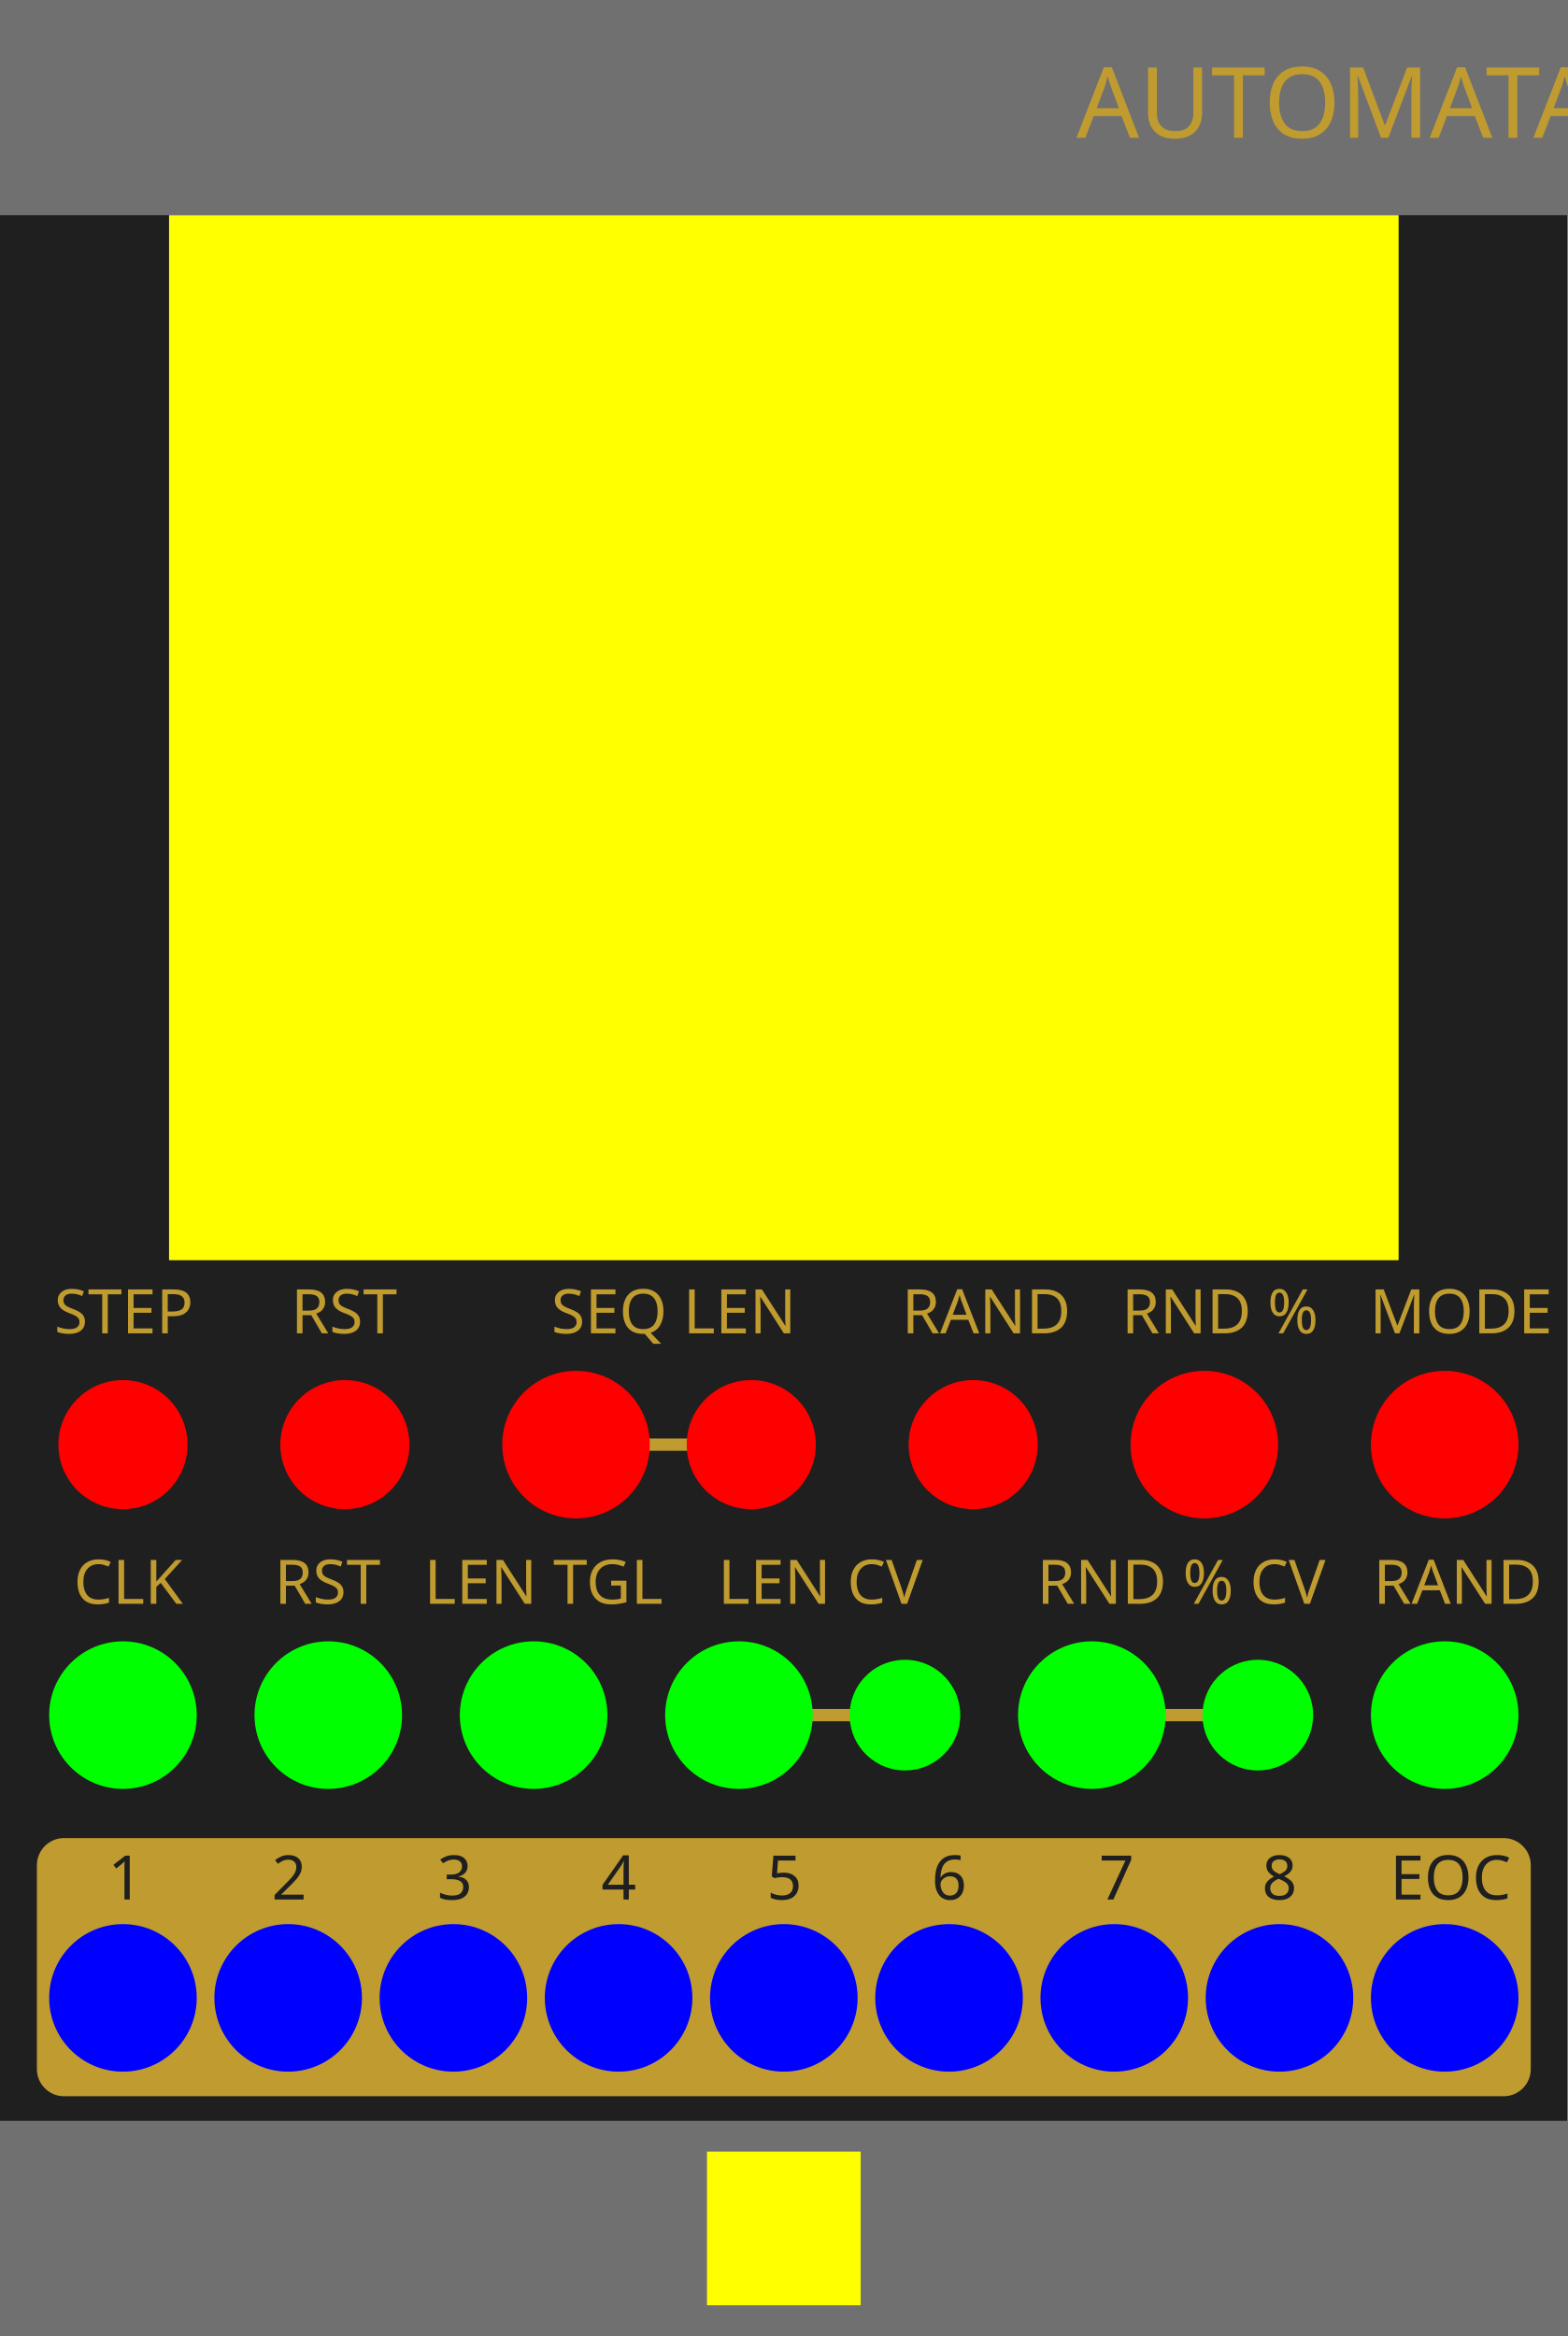
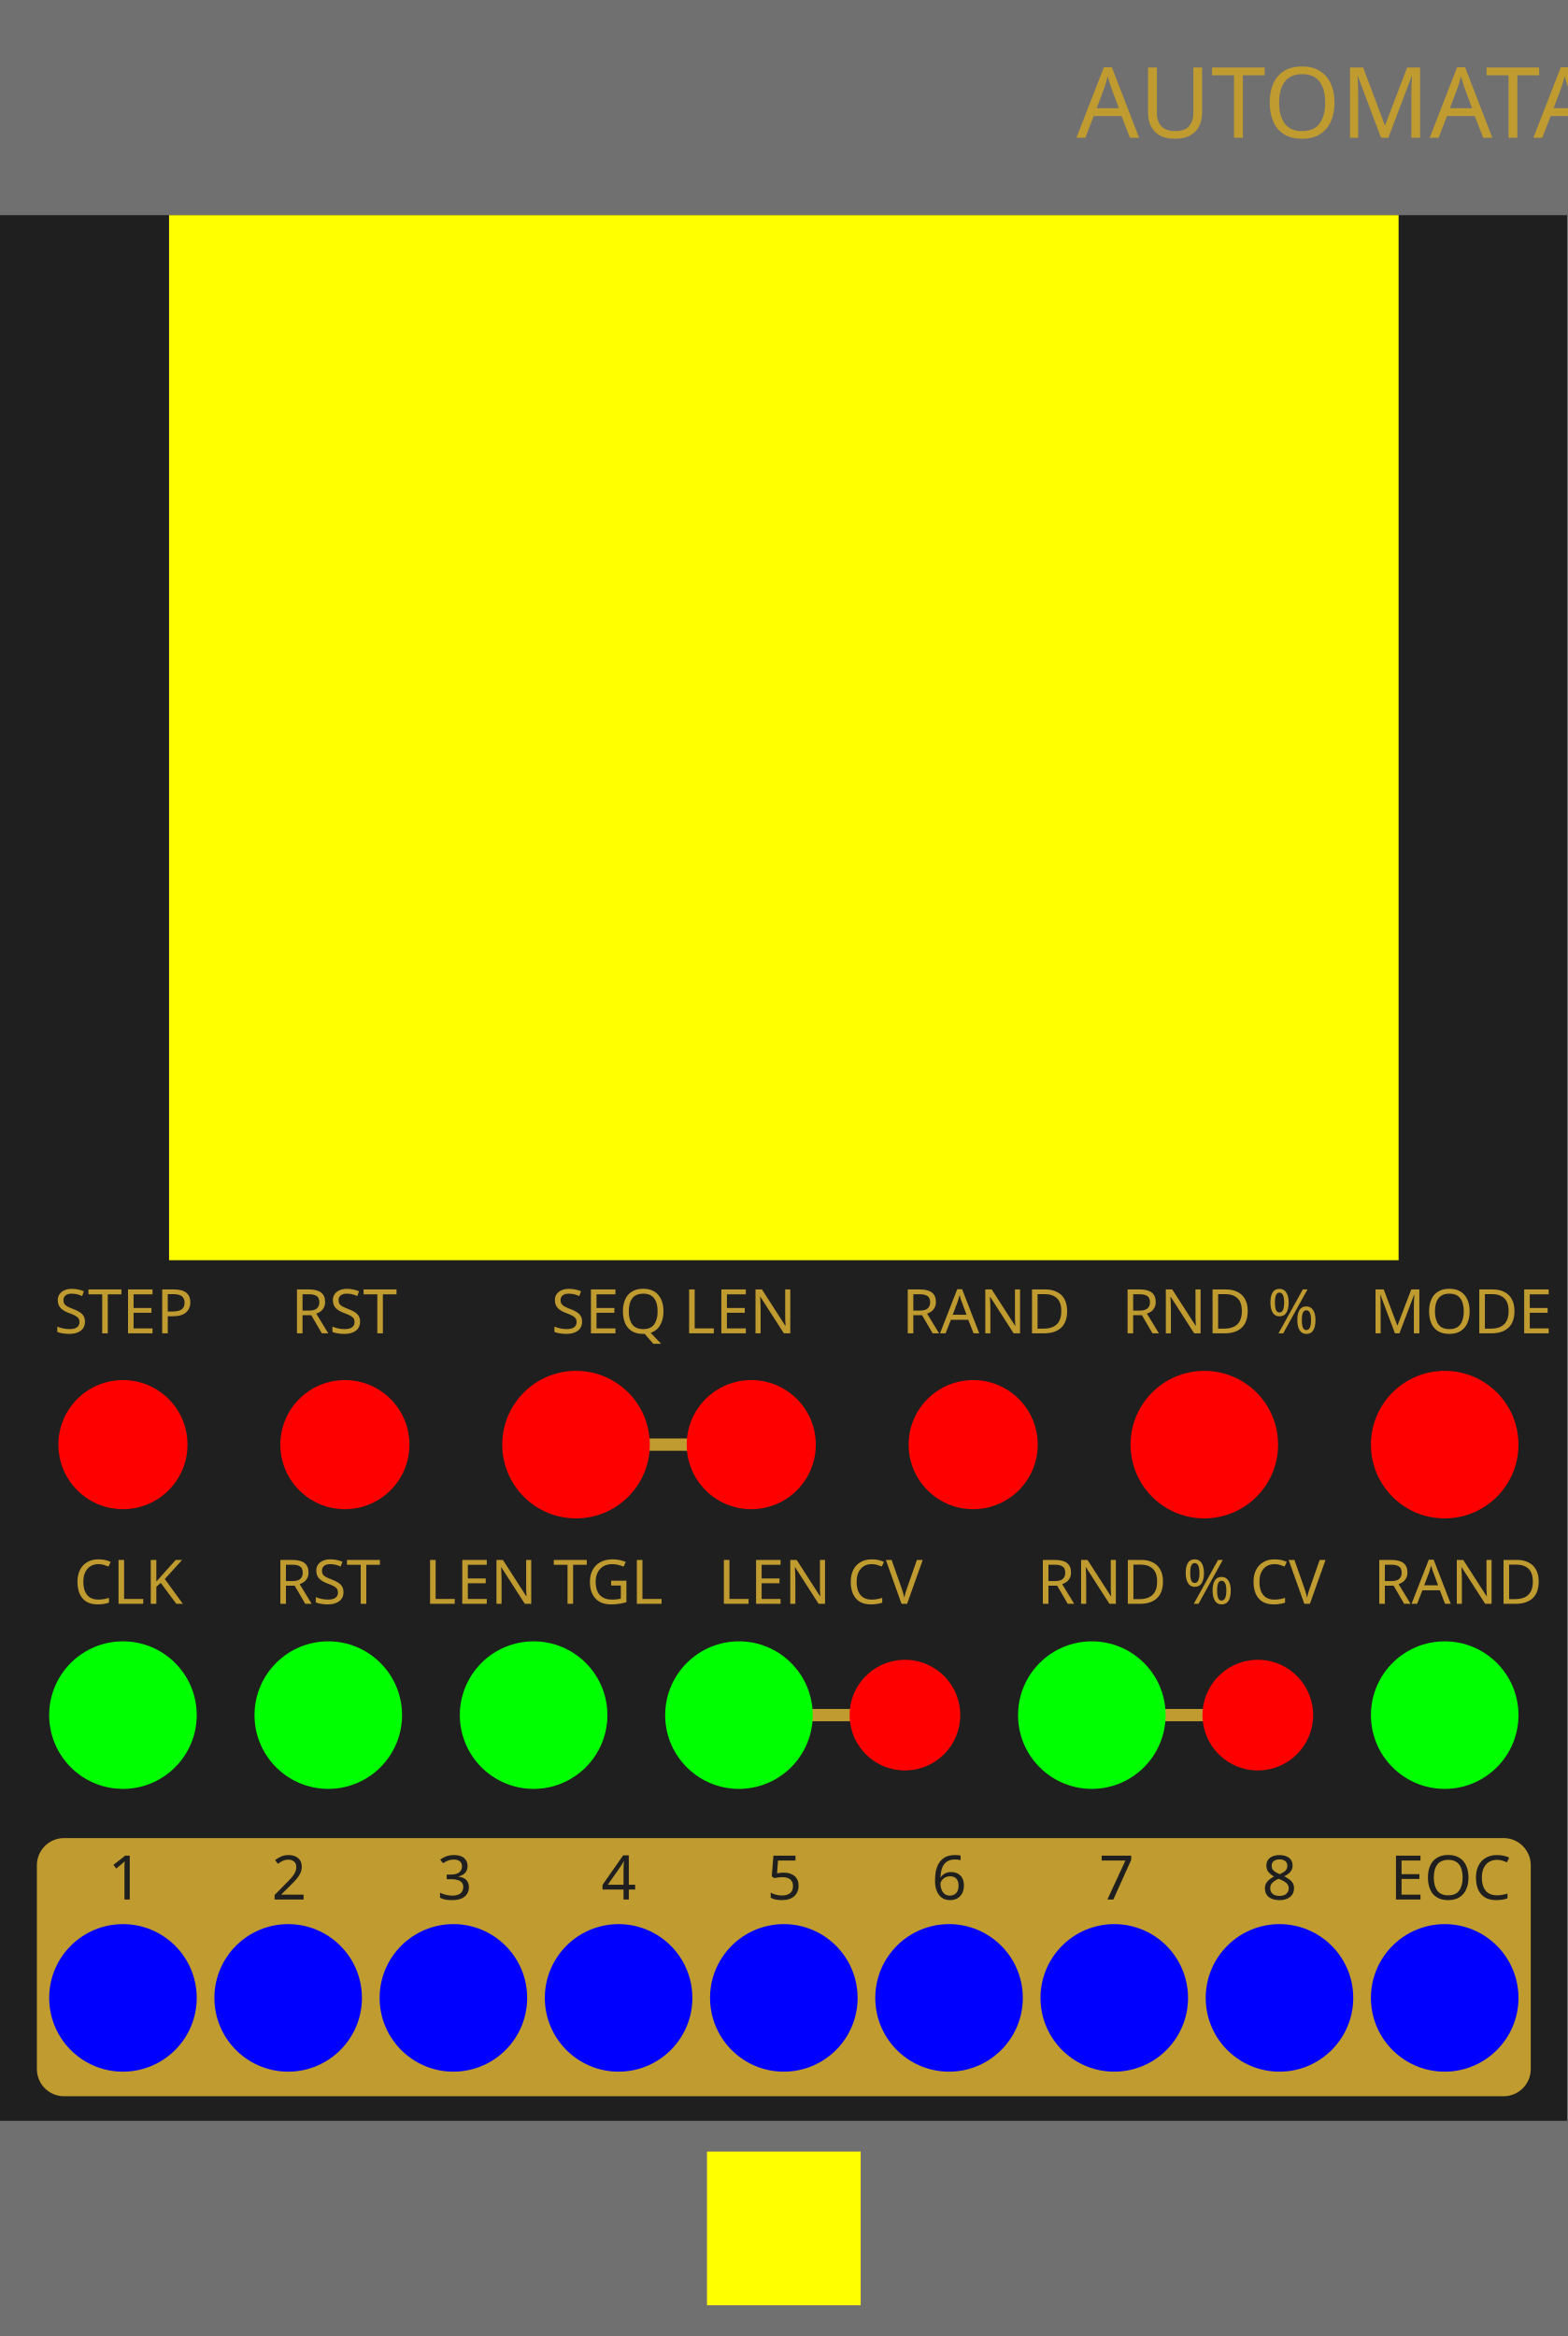
<svg xmlns="http://www.w3.org/2000/svg" width="255" height="380" viewBox="0 0 255 380" version="1.1" id="svg8" xml:space="preserve">
  <defs id="defs2">
    <rect x="90" y="400" width="50" height="50" id="rect1" />
    <linearGradient id="uuid-f0636bc7-c65b-4b70-b857-f875576c11d6" x1="37.5" y1="0" x2="37.5" y2="380" gradientUnits="userSpaceOnUse">
      <stop offset="0" stop-color="#ebebeb" id="stop2" />
      <stop offset="1" stop-color="#e1e1e1" id="stop4" />
    </linearGradient>
    <rect x="90" y="400" width="50" height="50" id="rect1-3" />
    <rect x="90" y="400" width="50" height="50" id="rect1-3-6" />
    <rect x="90" y="400" width="64.789" height="55.489" id="rect1-3-6-5" />
    <rect x="90" y="400" width="64.789" height="55.489" id="rect5" />
    <rect x="90" y="400" width="64.789" height="55.489" id="rect6" />
    <rect x="90" y="400" width="64.789" height="55.489" id="rect6-0" />
  </defs>
  <g id="layer1" transform="translate(0,-168.5)" style="display:inline">
    <rect style="display:inline;opacity:1;vector-effect:none;fill:#1f1f1f;fill-opacity:1;fill-rule:evenodd;stroke:none;stroke-width:3.23;stroke-linecap:butt;stroke-linejoin:miter;stroke-miterlimit:4;stroke-dasharray:none;stroke-dashoffset:0;stroke-opacity:1;paint-order:normal" id="bg--background-fill" width="255" height="380" x="2.2903763e-16" y="168.5" />
    <rect style="display:inline;fill:#707070;stroke-width:3.119;paint-order:stroke fill markers" id="footer--hidden" width="255" height="35" x="2.1034791e-14" y="513.5" />
    <rect style="display:inline;fill:#707070;stroke-width:3.119;paint-order:stroke fill markers" id="header--hidden" width="255" height="35" x="-2.7755576e-17" y="168.5" />
    <rect style="display:inline;fill:#bf9b30;fill-opacity:1;stroke-width:0;stroke-dasharray:none" id="outputBlock--output-fill" width="243" height="42" x="6" y="467.5" ry="4.421" />
    <text xml:space="preserve" style="font-size:10px;line-height:1.25;font-family:Nunito;-inkscape-font-specification:Nunito;letter-spacing:0px;word-spacing:0px;display:inline;fill:#1f1f1f;fill-opacity:1" x="226.105" y="477.5" id="textEOCOut--text-output">
      <tspan id="tspan1-7-8-5-4-1-8-4" x="226.105" y="477.5" style="font-style:normal;font-variant:normal;font-weight:500;font-stretch:normal;font-size:10px;font-family:Sono;-inkscape-font-specification:'Sono Medium';fill:#1f1f1f;fill-opacity:1">EOC</tspan>
    </text>
    <text xml:space="preserve" style="display:inline;font-size:10px;line-height:1.25;font-family:Nunito;-inkscape-font-specification:Nunito;letter-spacing:0px;word-spacing:0px;fill:#1f1f1f;fill-opacity:1" x="205.273" y="477.5" id="textTriggerGroup8--text-output">
      <tspan id="tspan1-7-8-5-4-1-8-4-6-42" x="205.273" y="477.5" style="font-style:normal;font-variant:normal;font-weight:500;font-stretch:normal;font-size:10px;font-family:Sono;-inkscape-font-specification:'Sono Medium';fill:#1f1f1f;fill-opacity:1">8</tspan>
    </text>
    <text xml:space="preserve" style="display:inline;font-size:10px;line-height:1.25;font-family:Nunito;-inkscape-font-specification:Nunito;letter-spacing:0px;word-spacing:0px;fill:#1f1f1f;fill-opacity:1" x="178.768" y="477.5" id="textTriggerGroup7--text-output">
      <tspan id="tspan1-7-8-5-4-1-8-4-6-6" x="178.768" y="477.5" style="font-style:normal;font-variant:normal;font-weight:500;font-stretch:normal;font-size:10px;font-family:Sono;-inkscape-font-specification:'Sono Medium';fill:#1f1f1f;fill-opacity:1">7</tspan>
    </text>
    <text xml:space="preserve" style="font-size:10px;line-height:1.25;font-family:Nunito;-inkscape-font-specification:Nunito;letter-spacing:0px;word-spacing:0px;display:inline;fill:#1f1f1f;fill-opacity:1" x="151.545" y="477.5" id="textTriggerGroup6--text-output">
      <tspan id="tspan1-7-8-5-4-1-8-4-6-0" x="151.545" y="477.5" style="font-style:normal;font-variant:normal;font-weight:500;font-stretch:normal;font-size:10px;font-family:Sono;-inkscape-font-specification:'Sono Medium';fill:#1f1f1f;fill-opacity:1">6</tspan>
    </text>
    <text xml:space="preserve" style="display:inline;font-size:10px;line-height:1.25;font-family:Nunito;-inkscape-font-specification:Nunito;letter-spacing:0px;word-spacing:0px;fill:#1f1f1f;fill-opacity:1" x="124.743" y="477.5" id="textTriggerGroup5--text-output">
      <tspan id="tspan1-7-8-5-4-1-8-4-6-35" x="124.743" y="477.5" style="font-style:normal;font-variant:normal;font-weight:500;font-stretch:normal;font-size:10px;font-family:Sono;-inkscape-font-specification:'Sono Medium';fill:#1f1f1f;fill-opacity:1">5</tspan>
    </text>
    <text xml:space="preserve" style="display:inline;font-size:10px;line-height:1.25;font-family:Nunito;-inkscape-font-specification:Nunito;letter-spacing:0px;word-spacing:0px;fill:#1f1f1f;fill-opacity:1" x="97.802" y="477.5" id="textTriggerGroup4--text-output">
      <tspan id="tspan1-7-8-5-4-1-8-4-6-2" x="97.802" y="477.5" style="font-style:normal;font-variant:normal;font-weight:500;font-stretch:normal;font-size:10px;font-family:Sono;-inkscape-font-specification:'Sono Medium';fill:#1f1f1f;fill-opacity:1">4</tspan>
    </text>
    <text xml:space="preserve" style="display:inline;font-size:10px;line-height:1.25;font-family:Nunito;-inkscape-font-specification:Nunito;letter-spacing:0px;word-spacing:0px;fill:#1f1f1f;fill-opacity:1" x="71.122" y="477.5" id="textTriggerGroup3--text-output">
      <tspan id="tspan1-7-8-5-4-1-8-4-6-3" x="71.122" y="477.5" style="font-style:normal;font-variant:normal;font-weight:500;font-stretch:normal;font-size:10px;font-family:Sono;-inkscape-font-specification:'Sono Medium';fill:#1f1f1f;fill-opacity:1">3</tspan>
    </text>
    <text xml:space="preserve" style="display:inline;font-size:10px;line-height:1.25;font-family:Nunito;-inkscape-font-specification:Nunito;letter-spacing:0px;word-spacing:0px;fill:#1f1f1f;fill-opacity:1" x="44.18" y="477.5" id="textTriggerGroup2--text-output">
      <tspan id="tspan1-7-8-5-4-1-8-4-6-4" x="44.18" y="477.5" style="font-style:normal;font-variant:normal;font-weight:500;font-stretch:normal;font-size:10px;font-family:Sono;-inkscape-font-specification:'Sono Medium';fill:#1f1f1f;fill-opacity:1">2</tspan>
    </text>
    <text xml:space="preserve" style="display:inline;font-size:10px;line-height:1.25;font-family:Nunito;-inkscape-font-specification:Nunito;letter-spacing:0px;word-spacing:0px;fill:#1f1f1f;fill-opacity:1" x="17.56" y="477.5" id="textTriggerGroup1--text-output">
      <tspan id="tspan1-7-8-5-4-1-8-4-6" x="17.56" y="477.5" style="font-style:normal;font-variant:normal;font-weight:500;font-stretch:normal;font-size:10px;font-family:Sono;-inkscape-font-specification:'Sono Medium';fill:#1f1f1f;fill-opacity:1">1</tspan>
    </text>
    <text xml:space="preserve" style="font-size:10px;line-height:1.25;font-family:Nunito;-inkscape-font-specification:Nunito;letter-spacing:0px;word-spacing:0px;display:inline;fill:#bf9b30;fill-opacity:1" x="223.39" y="429.395" id="textRandomTrig--text">
      <tspan id="tspan1-7-8-5-4-1-8" x="223.39" y="429.395" style="font-style:normal;font-variant:normal;font-weight:500;font-stretch:normal;font-size:10px;font-family:Sono;-inkscape-font-specification:'Sono Medium';fill:#bf9b30;fill-opacity:1">RAND</tspan>
    </text>
    <text xml:space="preserve" style="font-size:10px;line-height:1.25;font-family:Nunito;-inkscape-font-specification:Nunito;letter-spacing:0px;word-spacing:0px;display:inline;fill:#bf9b30;fill-opacity:1" x="168.667" y="429.395" id="textRandomDensityCV--text">
      <tspan id="tspan1-7-8-5-4-1" x="168.667" y="429.395" style="font-style:normal;font-variant:normal;font-weight:500;font-stretch:normal;font-size:10px;font-family:Sono;-inkscape-font-specification:'Sono Medium';fill:#bf9b30;fill-opacity:1">RND % CV</tspan>
    </text>
    <text xml:space="preserve" style="font-size:10px;line-height:1.25;font-family:Nunito;-inkscape-font-specification:Nunito;letter-spacing:0px;word-spacing:0px;display:inline;fill:#bf9b30;fill-opacity:1" x="116.777" y="429.395" id="textLengthCV--text">
      <tspan id="tspan1-7-8-5-4-3" x="116.777" y="429.395" style="font-style:normal;font-variant:normal;font-weight:500;font-stretch:normal;font-size:10px;font-family:Sono;-inkscape-font-specification:'Sono Medium';fill:#bf9b30;fill-opacity:1">LEN CV</tspan>
    </text>
    <text xml:space="preserve" style="font-size:10px;line-height:1.25;font-family:Nunito;-inkscape-font-specification:Nunito;letter-spacing:0px;word-spacing:0px;display:inline;fill:#bf9b30;fill-opacity:1" x="68.988" y="429.395" id="textLengthTrig--text">
      <tspan id="tspan1-7-8-5-2-0-8" x="68.988" y="429.395" style="font-style:normal;font-variant:normal;font-weight:500;font-stretch:normal;font-size:10px;font-family:Sono;-inkscape-font-specification:'Sono Medium';fill:#bf9b30;fill-opacity:1">LEN TGL</tspan>
    </text>
    <text xml:space="preserve" style="font-size:10px;line-height:1.25;font-family:Nunito;-inkscape-font-specification:Nunito;letter-spacing:0px;word-spacing:0px;display:inline;fill:#bf9b30;fill-opacity:1" x="44.635" y="429.395" id="textResetTrig--text">
      <tspan id="tspan1-7-8-5-2-0" x="44.635" y="429.395" style="font-style:normal;font-variant:normal;font-weight:500;font-stretch:normal;font-size:10px;font-family:Sono;-inkscape-font-specification:'Sono Medium';fill:#bf9b30;fill-opacity:1">RST</tspan>
    </text>
    <text xml:space="preserve" style="font-size:10px;line-height:1.25;font-family:Nunito;-inkscape-font-specification:Nunito;letter-spacing:0px;word-spacing:0px;display:inline;fill:#bf9b30;fill-opacity:1" x="11.993" y="429.395" id="textClock--text">
      <tspan id="tspan1-7-8-5-2" x="11.993" y="429.395" style="font-style:normal;font-variant:normal;font-weight:500;font-stretch:normal;font-size:10px;font-family:Sono;-inkscape-font-specification:'Sono Medium';fill:#bf9b30;fill-opacity:1">CLK</tspan>
    </text>
    <text xml:space="preserve" style="font-size:10px;line-height:1.25;font-family:Nunito;-inkscape-font-specification:Nunito;letter-spacing:0px;word-spacing:0px;display:inline;fill:#bf9b30;fill-opacity:1" x="222.78" y="385.395" id="textMode--text">
      <tspan id="tspan1-7-8-5-8-7" x="222.78" y="385.395" style="font-style:normal;font-variant:normal;font-weight:500;font-stretch:normal;font-size:10px;font-family:Sono;-inkscape-font-specification:'Sono Medium';fill:#bf9b30;fill-opacity:1">MODE</tspan>
    </text>
    <text xml:space="preserve" style="font-size:10px;line-height:1.25;font-family:Nunito;-inkscape-font-specification:Nunito;letter-spacing:0px;word-spacing:0px;display:inline;fill:#bf9b30;fill-opacity:1" x="182.45" y="385.395" id="textRandomDensity--text">
      <tspan id="tspan1-7-8-5-8-9-1" x="182.45" y="385.395" style="font-style:normal;font-variant:normal;font-weight:500;font-stretch:normal;font-size:10px;font-family:Sono;-inkscape-font-specification:'Sono Medium';fill:#bf9b30;fill-opacity:1">RND %</tspan>
    </text>
    <text xml:space="preserve" style="font-size:10px;line-height:1.25;font-family:Nunito;-inkscape-font-specification:Nunito;letter-spacing:0px;word-spacing:0px;display:inline;fill:#bf9b30;fill-opacity:1" x="146.69" y="385.395" id="textRandomize--text">
      <tspan id="tspan1-7-8-5-8-9" x="146.69" y="385.395" style="font-style:normal;font-variant:normal;font-weight:500;font-stretch:normal;font-size:10px;font-family:Sono;-inkscape-font-specification:'Sono Medium';fill:#bf9b30;fill-opacity:1">RAND</tspan>
    </text>
    <text xml:space="preserve" style="font-size:10px;line-height:1.25;font-family:Nunito;-inkscape-font-specification:Nunito;letter-spacing:0px;word-spacing:0px;display:inline;fill:#bf9b30;fill-opacity:1" x="89.667" y="385.395" id="textLength--text">
      <tspan x="89.667" y="385.395" style="font-style:normal;font-variant:normal;font-weight:500;font-stretch:normal;font-size:10px;font-family:Sono;-inkscape-font-specification:'Sono Medium';fill:#bf9b30;fill-opacity:1" id="tspan2">SEQ LEN</tspan>
    </text>
    <text xml:space="preserve" style="font-size:10px;line-height:1.25;font-family:Nunito;-inkscape-font-specification:Nunito;letter-spacing:0px;word-spacing:0px;display:inline;fill:#bf9b30;fill-opacity:1" x="47.335" y="385.395" id="textResetButton--text">
      <tspan id="tspan1-7-8-5-8" x="47.335" y="385.395" style="font-style:normal;font-variant:normal;font-weight:500;font-stretch:normal;font-size:10px;font-family:Sono;-inkscape-font-specification:'Sono Medium';fill:#bf9b30;fill-opacity:1">RST</tspan>
    </text>
    <text xml:space="preserve" style="font-size:10px;line-height:1.25;font-family:Nunito;-inkscape-font-specification:Nunito;letter-spacing:0px;word-spacing:0px;display:inline;fill:#bf9b30;fill-opacity:1" x="8.805" y="385.395" id="textStep--text">
      <tspan id="tspan1-7-8-5" x="8.805" y="385.395" style="font-style:normal;font-variant:normal;font-weight:500;font-stretch:normal;font-size:10px;font-family:Sono;-inkscape-font-specification:'Sono Medium';fill:#bf9b30;fill-opacity:1">STEP</tspan>
    </text>
    <rect style="display:inline;fill:#bf9b30;fill-opacity:1;stroke-width:0;stroke-dasharray:none" id="silkRandomDensityCVLine--silkscreen" width="27" height="2" x="177.6" y="446.5" />
    <rect style="display:inline;fill:#bf9b30;fill-opacity:1;stroke-width:0;stroke-dasharray:none" id="silkLengthCVLine--silkscreen" width="27" height="2" x="120.2" y="446.5" />
    <rect style="display:inline;fill:#bf9b30;fill-opacity:1;stroke-width:0;stroke-dasharray:none" id="silkLengthLine--silkscreen" width="30" height="2" x="93.7" y="402.5" />
    <text xml:space="preserve" style="font-style:normal;font-weight:normal;font-size:16px;line-height:1.25;font-family:sans-serif;text-align:end;letter-spacing:0px;word-spacing:0px;direction:ltr;text-anchor:end;display:inline;fill:#bf9b30;fill-opacity:1;stroke:none;stroke-width:0.782" x="175.227" y="190.776" id="moduleName--moduleName" transform="scale(0.9992486,1.000752)">
      <tspan id="tspan2-1" style="font-style:normal;font-variant:normal;font-weight:500;font-stretch:normal;font-family:Sono;-inkscape-font-specification:'Sono Medium';text-align:start;letter-spacing:0px;word-spacing:0px;direction:ltr;baseline-shift:baseline;text-anchor:start;fill:#bf9b30;fill-opacity:1;stroke-width:0.782" x="175.227" y="190.776" rotate="0 0 0 0 0 0 0 0 0">AUTOMATA</tspan>
    </text>
  </g>
  <g id="layer2">
    <rect style="fill:#ffff00;fill-opacity:1;stroke-width:10.81;paint-order:stroke fill markers" id="widgetLogo--hidden" width="25" height="25" x="115" y="350" />
    <rect style="display:inline;fill:#ffff00;fill-opacity:1;stroke-width:4.353;paint-order:stroke fill markers" id="widget_Board--hidden" width="200" height="170" x="27.5" y="35" />
    <path style="fill:#0000ff;fill-opacity:1;stroke-width:0.574;paint-order:stroke fill markers" id="output_EOC--hidden" d="m 247,325 a 12,12 0 0 1 -11.808,11.998 12,12 0 0 1 -12.186,-11.615 12,12 0 0 1 11.419,-12.369 12,12 0 0 1 12.55,11.22" />
    <path style="display:inline;fill:#0000ff;fill-opacity:1;stroke-width:0.574;paint-order:stroke fill markers" id="output_Trigger8--hidden" d="m 220.125,325 a 12,12 0 0 1 -11.808,11.998 12,12 0 0 1 -12.186,-11.615 12,12 0 0 1 11.419,-12.369 12,12 0 0 1 12.55,11.22" />
    <path style="display:inline;fill:#0000ff;fill-opacity:1;stroke-width:0.574;paint-order:stroke fill markers" id="output_Trigger7--hidden" d="m 193.25,325 a 12,12 0 0 1 -11.808,11.998 12,12 0 0 1 -12.186,-11.615 12,12 0 0 1 11.419,-12.369 12,12 0 0 1 12.55,11.22" />
    <path style="display:inline;fill:#0000ff;fill-opacity:1;stroke-width:0.574;paint-order:stroke fill markers" id="output_Trigger6--hidden" d="m 166.375,325 a 12,12 0 0 1 -11.808,11.998 12,12 0 0 1 -12.186,-11.615 12,12 0 0 1 11.419,-12.369 12,12 0 0 1 12.55,11.22" />
    <path style="display:inline;fill:#0000ff;fill-opacity:1;stroke-width:0.574;paint-order:stroke fill markers" id="output_Trigger5--hidden" d="m 139.5,325 a 12,12 0 0 1 -11.808,11.998 12,12 0 0 1 -12.186,-11.615 12,12 0 0 1 11.419,-12.369 12,12 0 0 1 12.55,11.22" />
    <path style="display:inline;fill:#0000ff;fill-opacity:1;stroke-width:0.574;paint-order:stroke fill markers" id="output_Trigger4--hidden" d="m 112.625,325 a 12,12 0 0 1 -11.808,11.998 12,12 0 0 1 -12.186,-11.615 12,12 0 0 1 11.419,-12.369 12,12 0 0 1 12.55,11.22" />
    <path style="fill:#0000ff;fill-opacity:1;stroke-width:0.574;paint-order:stroke fill markers" id="output_Trigger3--hidden" d="M 85.75,325 A 12,12 0 0 1 73.942,336.998 12,12 0 0 1 61.756,325.383 12,12 0 0 1 73.175,313.014 12,12 0 0 1 85.726,324.234" />
    <path style="fill:#0000ff;fill-opacity:1;stroke-width:0.574;paint-order:stroke fill markers" id="output_Trigger2--hidden" d="M 58.875,325 A 12,12 0 0 1 47.067,336.998 12,12 0 0 1 34.881,325.383 12,12 0 0 1 46.3,313.014 12,12 0 0 1 58.851,324.234" />
    <path style="fill:#0000ff;fill-opacity:1;stroke-width:0.574;paint-order:stroke fill markers" id="output_Trigger1--hidden" d="M 32,325 A 12,12 0 0 1 20.192,336.998 12,12 0 0 1 8.006,325.383 12,12 0 0 1 19.425,313.014 12,12 0 0 1 31.976,324.234" />
    <path style="fill:#ff0000;fill-opacity:1;stroke-width:0.574;paint-order:stroke fill markers" id="param_ModeSelect--hidden" d="m 247,235 a 12,12 0 0 1 -11.808,11.998 12,12 0 0 1 -12.186,-11.615 12,12 0 0 1 11.419,-12.369 12,12 0 0 1 12.55,11.22" />
    <path style="fill:#00ff00;fill-opacity:1;stroke-width:0.574;paint-order:stroke fill markers" id="input_LengthCV--hidden" d="m 132.2,279 a 12,12 0 0 1 -11.808,11.998 12,12 0 0 1 -12.186,-11.615 12,12 0 0 1 11.419,-12.369 12,12 0 0 1 12.55,11.22" />
-     <path style="fill:#00ff00;fill-opacity:1;stroke-width:0.43;paint-order:stroke fill markers" id="param_LengthCVAtten--hidden" d="m 156.2,279 a 9,9 0 0 1 -8.856,8.999 9,9 0 0 1 -9.139,-8.711 9,9 0 0 1 8.564,-9.277 9,9 0 0 1 9.413,8.415" />
+     <path style="fill:#ff0000;fill-opacity:1;stroke-width:0.43;paint-order:stroke fill markers" id="param_LengthCVAtten--hidden" d="m 156.2,279 a 9,9 0 0 1 -8.856,8.999 9,9 0 0 1 -9.139,-8.711 9,9 0 0 1 8.564,-9.277 9,9 0 0 1 9.413,8.415" />
    <path style="fill:#ff0000;fill-opacity:1;stroke-width:0.574;paint-order:stroke fill markers" id="param_Length--hidden" d="M 105.7,235 A 12,12 0 0 1 93.892,246.998 12,12 0 0 1 81.706,235.383 12,12 0 0 1 93.125,223.014 12,12 0 0 1 105.676,234.234" />
    <path style="fill:#00ff00;fill-opacity:1;stroke-width:0.574;paint-order:stroke fill markers" id="input_LengthEnable--hidden" d="M 98.8,279 A 12,12 0 0 1 86.992,290.998 12,12 0 0 1 74.806,279.383 12,12 0 0 1 86.225,267.014 12,12 0 0 1 98.776,278.234" />
    <path style="fill:#ff0000;fill-opacity:1;stroke-width:0.502;paint-order:stroke fill markers" id="param_LengthButton--hidden" d="m 132.7,235 a 10.5,10.5 0 0 1 -10.332,10.499 10.5,10.5 0 0 1 -10.662,-10.163 10.5,10.5 0 0 1 9.992,-10.823 10.5,10.5 0 0 1 10.981,9.818" />
    <path style="fill:#00ff00;fill-opacity:1;stroke-width:0.574;paint-order:stroke fill markers" id="input_Randomize--hidden" d="m 247,279 a 12,12 0 0 1 -11.808,11.998 12,12 0 0 1 -12.186,-11.615 12,12 0 0 1 11.419,-12.369 12,12 0 0 1 12.55,11.22" />
    <path style="fill:#ff0000;fill-opacity:1;stroke-width:0.502;paint-order:stroke fill markers" id="param_RandomButton--hidden" d="m 168.8,235 a 10.5,10.5 0 0 1 -10.332,10.499 10.5,10.5 0 0 1 -10.662,-10.163 10.5,10.5 0 0 1 9.992,-10.823 10.5,10.5 0 0 1 10.981,9.818" />
-     <path style="fill:#00ff00;fill-opacity:1;stroke-width:0.43;paint-order:stroke fill markers" id="param_RandomDensityCVAtten--hidden" d="m 213.6,279 a 9,9 0 0 1 -8.856,8.999 9,9 0 0 1 -9.139,-8.711 9,9 0 0 1 8.564,-9.277 9,9 0 0 1 9.413,8.415" />
+     <path style="fill:#ff0000;fill-opacity:1;stroke-width:0.43;paint-order:stroke fill markers" id="param_RandomDensityCVAtten--hidden" d="m 213.6,279 a 9,9 0 0 1 -8.856,8.999 9,9 0 0 1 -9.139,-8.711 9,9 0 0 1 8.564,-9.277 9,9 0 0 1 9.413,8.415" />
    <path style="fill:#00ff00;fill-opacity:1;stroke-width:0.574;paint-order:stroke fill markers" id="input_RandomDensity--hidden" d="m 189.6,279 a 12,12 0 0 1 -11.808,11.998 12,12 0 0 1 -12.186,-11.615 12,12 0 0 1 11.419,-12.369 12,12 0 0 1 12.55,11.22" />
    <path style="fill:#ff0000;fill-opacity:1;stroke-width:0.574;paint-order:stroke fill markers" id="param_RandomDensity--hidden" d="m 207.9,235 a 12,12 0 0 1 -11.808,11.998 12,12 0 0 1 -12.186,-11.615 12,12 0 0 1 11.419,-12.369 12,12 0 0 1 12.55,11.22" />
    <path style="fill:#00ff00;fill-opacity:1;stroke-width:0.574;paint-order:stroke fill markers" id="input_Reset--hidden" d="M 65.4,279 A 12,12 0 0 1 53.592,290.998 12,12 0 0 1 41.406,279.383 12,12 0 0 1 52.825,267.014 12,12 0 0 1 65.376,278.234" />
    <path style="fill:#ff0000;fill-opacity:1;stroke-width:0.502;paint-order:stroke fill markers" id="param_ResetButton--hidden" d="m 66.6,235 a 10.5,10.5 0 0 1 -10.332,10.499 10.5,10.5 0 0 1 -10.662,-10.163 10.5,10.5 0 0 1 9.992,-10.823 10.5,10.5 0 0 1 10.981,9.818" />
    <path style="fill:#00ff00;fill-opacity:1;stroke-width:0.574;paint-order:stroke fill markers" id="input_Clock--hidden" d="M 32,279 A 12,12 0 0 1 20.192,290.998 12,12 0 0 1 8.006,279.383 12,12 0 0 1 19.425,267.014 12,12 0 0 1 31.976,278.234" />
    <path style="fill:#ff0000;fill-opacity:1;stroke-width:0.502;paint-order:stroke fill markers" id="param_StepButton--hidden" d="M 30.5,235 A 10.5,10.5 0 0 1 20.168,245.499 10.5,10.5 0 0 1 9.505,235.335 10.5,10.5 0 0 1 19.497,224.512 10.5,10.5 0 0 1 30.479,234.33" />
  </g>
</svg>
